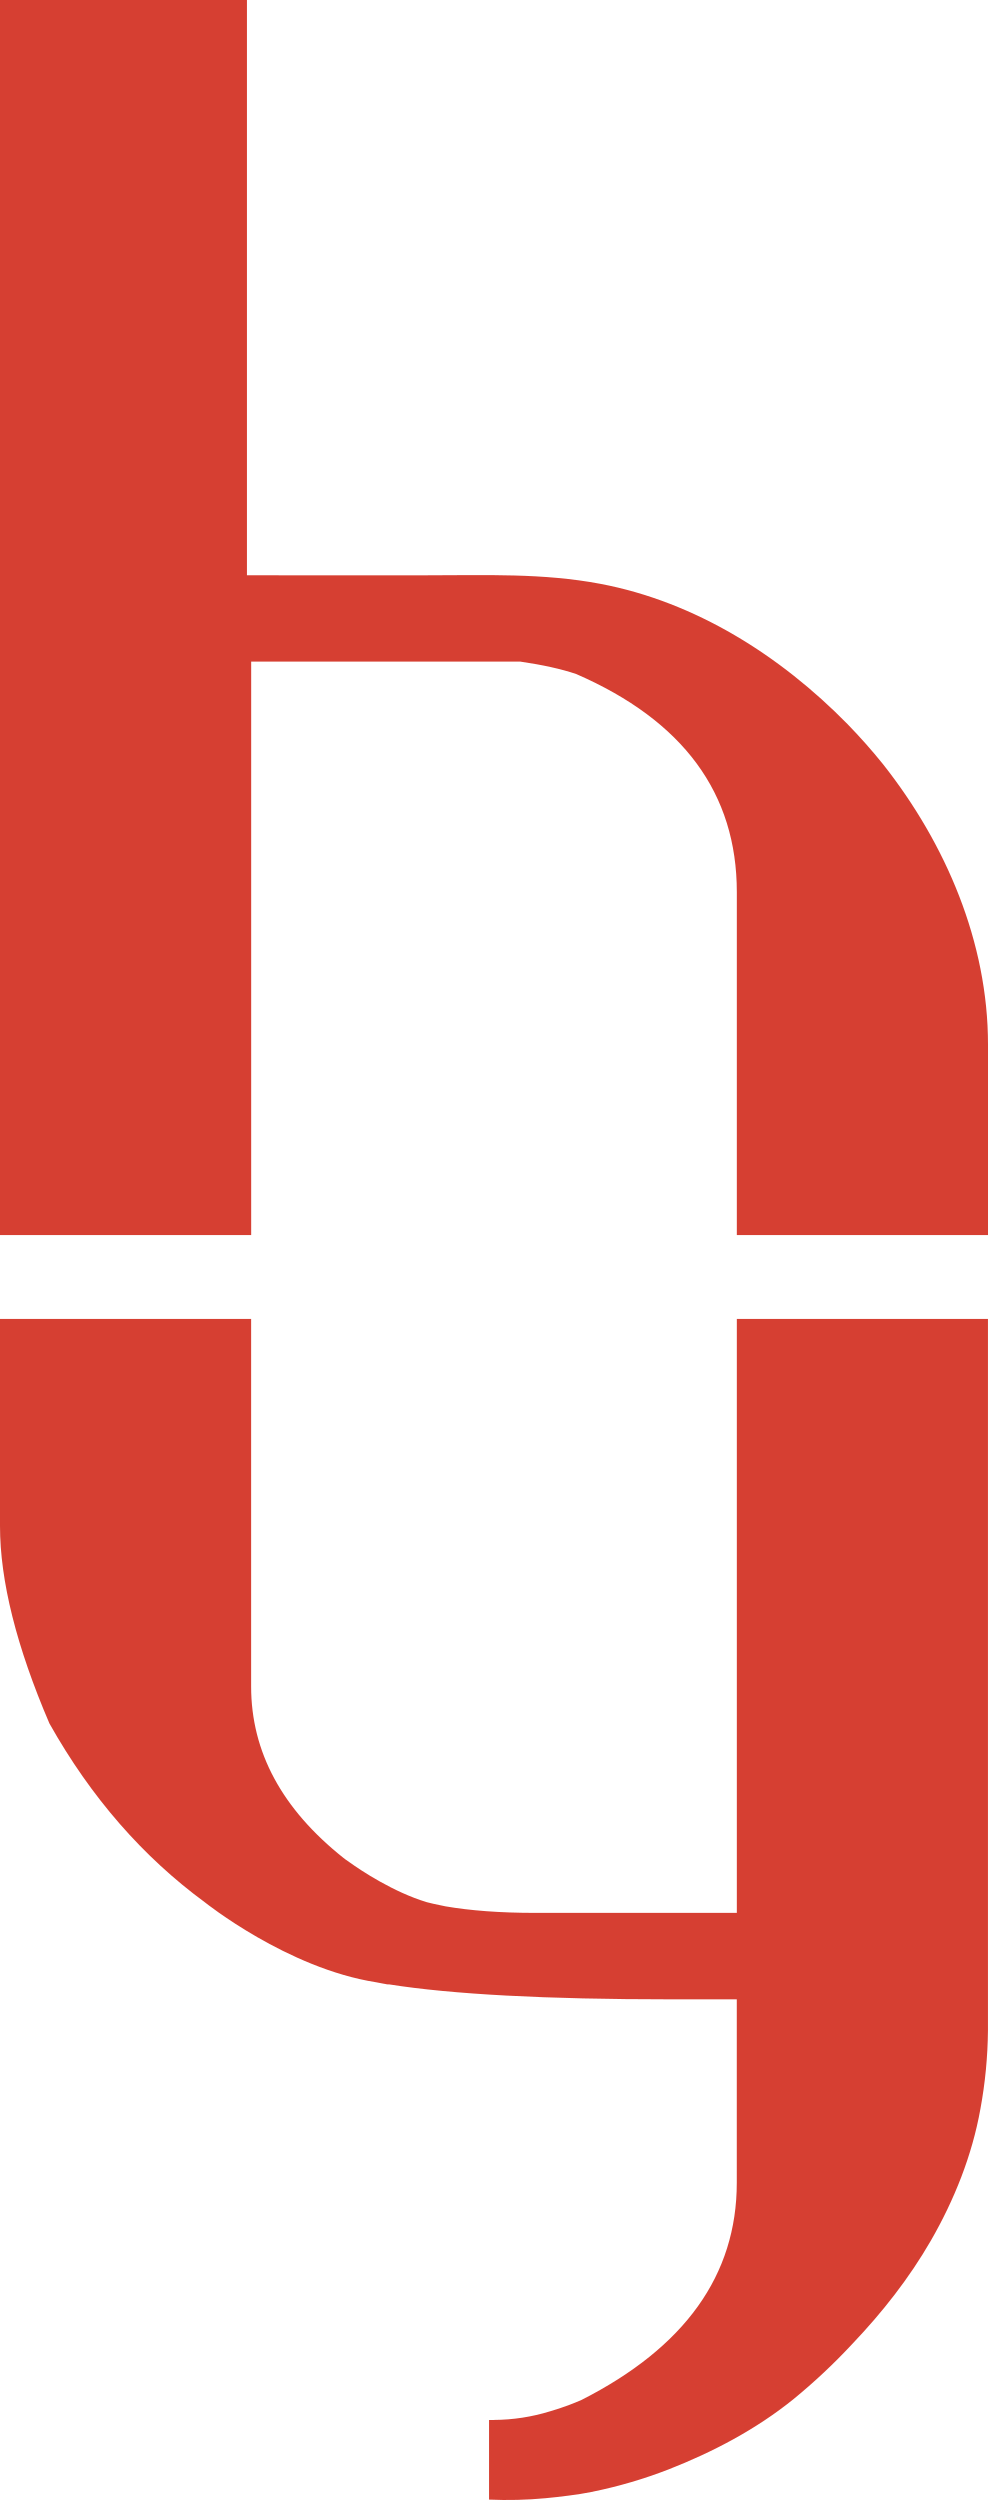
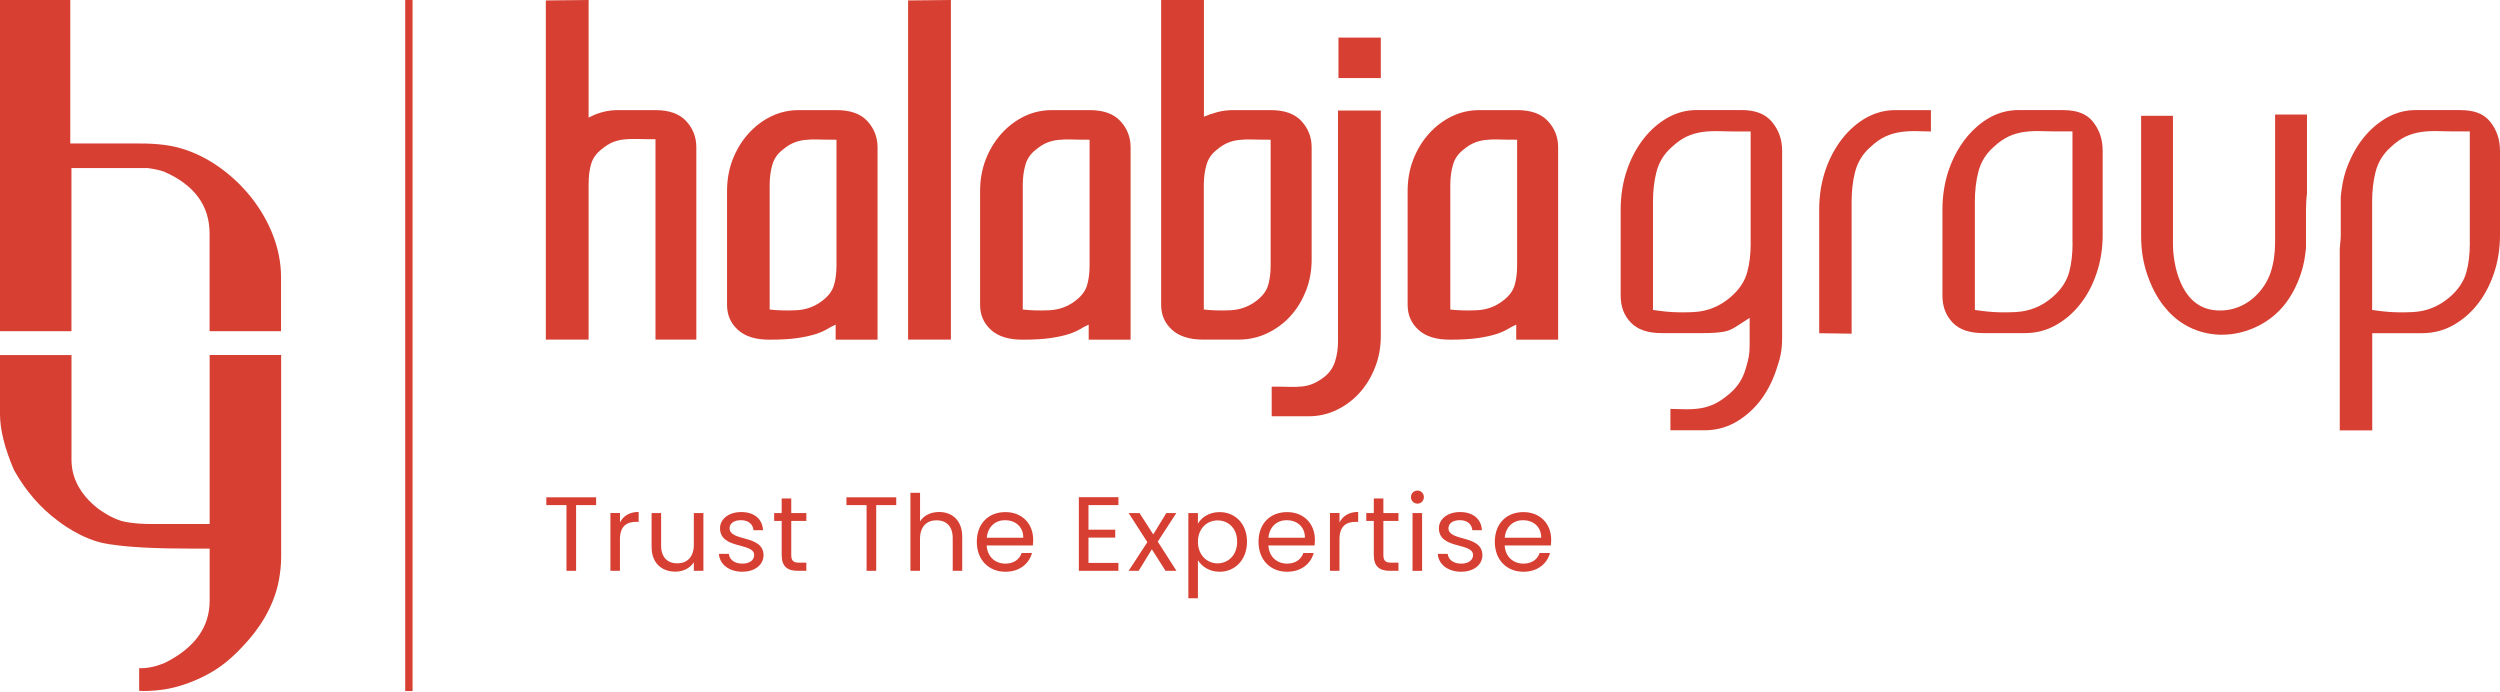
- <svg xmlns="http://www.w3.org/2000/svg" width="566.148" height="1432.555" viewBox="0 0 566.148 1432.555">
-   <g id="hg_logo-01" data-name="hg logo-01" transform="translate(-19.89 -28.47)">
-     <path id="Path_4067" data-name="Path 4067" d="M442.11,312.86v340.37H326.563c-20.25,0-37.311-1.329-51.369-3.747-.983-.213-1.993-.4-3.03-.638-2.737-.5-5.235-1.143-7.733-1.754-19.081-5.767-37.577-18.044-44.513-23.04-.664-.478-1.462-.983-2.126-1.488-.478-.372-1.01-.771-1.01-.771q-52.977-42.095-52.99-98.3V312.86H19.89V431.516q0,47.117,28.329,113.182c23.97,42.626,53.734,76.482,89,102.419,0,0,47.25,37.949,98.353,45.895,1.355.239,2.631.532,4.013.771.771.08,1.462.292,2.126.4.5.027.8,0,1.222.027,36.035,5.687,89.583,8.557,161.442,8.557h37.71v105.05c0,53.017-29.79,94.447-88.972,124.5-2.285,1.01-4.943,2.073-7.468,3.03-2.844,1.09-5.979,2.046-9.195,3.083-.531.213-.983.292-1.515.452a110.9,110.9,0,0,1-31.837,4.89l-.213.027h-2.764v45.629a233.464,233.464,0,0,0,32.395-.8c4.119-.4,8.477-.851,13.234-1.488,4.358-.531,8.982-1.276,13.739-2.206.213,0,.239-.08.239-.08a267.549,267.549,0,0,0,43.131-12.676c25.538-9.992,50.279-22.987,71.725-40.314a341.442,341.442,0,0,0,33.83-31.783c17.061-17.938,32.474-37.55,44.832-58.969,13.447-23.359,23.678-48.871,28.435-75.526a261.233,261.233,0,0,0,4.332-45.044V312.86Z" transform="translate(0 471.369)" fill="#D63F32" />
-     <path id="Path_4068" data-name="Path 4068" d="M505.49,443.355c-38.507-39.2-87.059-70-141.564-80.335-32.9-6.218-65.666-4.89-98.938-4.89-28.116,0-56.976.08-85.092,0-.9,0-18.5-.027-18.5-.027V28.47H19.89V736.209H163.819V407.585H318.032c12.756,1.86,23.545,4.225,32.049,7.122q92.042,40.061,92.028,125.008V736.209H586.038V627.04c0-58.651-24.13-115.016-60.139-160.644-6.3-7.84-13.154-15.573-20.409-23.04" transform="translate(0 0)" fill="#D63F32" />
-   </g>
+ <svg xmlns="http://www.w3.org/2000/svg" id="Layer_1" data-name="Layer 1" viewBox="0 0 449.32 124.2">
+   <defs>
+     <style>
+       .cls-1 {
+         fill: #D63F32;
+       }
+     </style>
+   </defs>
+   <path class="cls-1" d="M117.81,61.04V25.02c-1.3,0-2.38-.01-3.26-.04-.87-.03-1.68,0-2.41.08-.73.08-1.41.25-2.03.51-.62.25-1.27.66-1.95,1.23-.96.73-1.59,1.61-1.9,2.62-.31,1.01-.47,2.25-.47,3.72v27.9h-7.69V.08l7.69-.08v21.14c1.69-.9,3.44-1.35,5.24-1.35h6.76c2.48,0,4.32.66,5.54,1.98,1.21,1.32,1.82,2.88,1.82,4.67v34.6h-7.35Z" />
+   <path class="cls-1" d="M150.19,61.04v-2.7c-.51.23-1.01.49-1.52.8-.51.31-1.18.61-2.03.89-.85.28-1.93.52-3.26.72-1.32.2-3.03.3-5.11.3-2.48,0-4.37-.59-5.66-1.78-1.3-1.18-1.94-2.68-1.94-4.48v-20.46c0-2.03.34-3.92,1.01-5.66.68-1.75,1.61-3.28,2.79-4.61,1.18-1.32,2.55-2.37,4.1-3.13,1.55-.76,3.23-1.14,5.03-1.14h6.76c2.48,0,4.32.66,5.54,1.99,1.21,1.32,1.82,2.89,1.82,4.69v34.58h-7.52ZM150.35,25.11c-1.3,0-2.38-.01-3.26-.04-.87-.03-1.68,0-2.41.08-.73.08-1.41.25-2.03.51-.62.25-1.27.66-1.95,1.23-.96.73-1.59,1.65-1.9,2.75-.31,1.1-.47,2.3-.47,3.59v22.4c1.47.17,3.06.21,4.78.13,1.72-.08,3.26-.63,4.61-1.65,1.13-.84,1.84-1.78,2.15-2.79.31-1.01.47-2.23.47-3.63v-22.57Z" />
+   <polygon class="cls-1" points="163.21 61.04 163.21 .08 170.9 0 170.9 61.04 163.21 61.04" />
+   <path class="cls-1" d="M195.67,61.04v-2.7c-.51.23-1.01.49-1.52.8-.51.31-1.18.61-2.03.89-.85.28-1.93.52-3.26.72-1.32.2-3.03.3-5.11.3-2.48,0-4.37-.59-5.66-1.78-1.3-1.18-1.94-2.68-1.94-4.48v-20.46c0-2.03.34-3.92,1.01-5.66.68-1.75,1.61-3.28,2.79-4.61,1.18-1.32,2.55-2.37,4.1-3.13,1.55-.76,3.23-1.14,5.03-1.14h6.76c2.48,0,4.32.66,5.54,1.99,1.21,1.32,1.82,2.89,1.82,4.69v34.58h-7.52ZM195.84,25.11c-1.3,0-2.38-.01-3.26-.04-.87-.03-1.68,0-2.41.08-.73.08-1.41.25-2.03.51-.62.25-1.27.66-1.95,1.23-.96.73-1.59,1.65-1.9,2.75-.31,1.1-.47,2.3-.47,3.59v22.4c1.47.17,3.06.21,4.78.13,1.72-.08,3.26-.63,4.61-1.65,1.13-.84,1.84-1.78,2.15-2.79.31-1.01.47-2.23.47-3.63v-22.57Z" />
+   <path class="cls-1" d="M234.72,52.24c-.68,1.75-1.61,3.27-2.79,4.57-1.18,1.3-2.58,2.32-4.18,3.09-1.61.76-3.34,1.14-5.2,1.14h-6.26c-2.48,0-4.37-.59-5.66-1.78-1.3-1.18-1.94-2.68-1.94-4.48V0h7.69v20.97c.79-.34,1.62-.62,2.49-.84.87-.23,1.79-.34,2.75-.34h6.76c2.48,0,4.32.66,5.54,1.99,1.21,1.32,1.82,2.89,1.82,4.69v20.2c0,1.97-.34,3.83-1.01,5.58M228.38,25.11c-1.3,0-2.38-.01-3.26-.04-.87-.03-1.68,0-2.41.08-.73.08-1.41.25-2.03.51-.62.25-1.27.66-1.95,1.23-.96.73-1.59,1.65-1.9,2.75-.31,1.1-.47,2.3-.47,3.59v22.4c1.47.17,3.06.21,4.78.13,1.72-.08,3.26-.63,4.61-1.65,1.13-.84,1.84-1.78,2.15-2.79.31-1.01.47-2.23.47-3.63v-22.57Z" />
+   <path class="cls-1" d="M247.14,66.02c-.68,1.75-1.61,3.27-2.78,4.57-1.17,1.3-2.55,2.33-4.13,3.09s-3.28,1.14-5.08,1.14h-6.59v-5.33c1.24,0,2.3.01,3.17.04.87.03,1.66,0,2.37-.08.71-.08,1.35-.25,1.94-.51.59-.25,1.23-.63,1.9-1.14.96-.73,1.62-1.66,1.99-2.79.37-1.13.55-2.34.55-3.63V19.87h7.69v40.49c0,2.03-.34,3.92-1.03,5.66M240.56,6.76h7.61v7.27h-7.61v-7.27Z" />
+   <path class="cls-1" d="M272.51,61.04v-2.7c-.51.23-1.01.49-1.52.8-.51.31-1.18.61-2.03.89-.85.28-1.93.52-3.26.72-1.32.2-3.03.3-5.11.3-2.48,0-4.37-.59-5.66-1.78-1.3-1.18-1.94-2.68-1.94-4.48v-20.46c0-2.03.34-3.92,1.01-5.66.68-1.75,1.61-3.28,2.79-4.61,1.18-1.32,2.55-2.37,4.1-3.13,1.55-.76,3.23-1.14,5.03-1.14h6.76c2.48,0,4.32.66,5.54,1.99,1.21,1.32,1.82,2.89,1.82,4.69v34.58h-7.52ZM272.68,25.11c-1.3,0-2.38-.01-3.26-.04-.87-.03-1.68,0-2.41.08-.73.08-1.41.25-2.03.51-.62.25-1.27.66-1.95,1.23-.96.73-1.59,1.65-1.9,2.75-.31,1.1-.47,2.3-.47,3.59v22.4c1.47.17,3.06.21,4.78.13,1.72-.08,3.26-.63,4.61-1.65,1.13-.84,1.84-1.78,2.15-2.79.31-1.01.47-2.23.47-3.63v-22.57Z" />
+   <rect class="cls-1" x="72.83" y="0" width="1.32" height="124.2" />
+   <path class="cls-1" d="M37.68,63.81v30.37h-10.31c-1.81,0-3.33-.11-4.58-.34-.09-.01-.18-.03-.27-.05-.25-.05-.47-.11-.69-.16-1.7-.51-3.35-1.6-3.97-2.05-.06-.04-.13-.09-.19-.13-.04-.03-.09-.07-.09-.07-3.15-2.5-4.73-5.43-4.73-8.77v-18.79H0v10.59c0,2.8.84,6.18,2.53,10.1,2.14,3.8,4.79,6.83,7.94,9.14,0,0,4.22,3.39,8.78,4.09.12.02.24.05.36.07.07,0,.13.03.19.03.05,0,.07,0,.11,0,3.21.51,7.99.76,14.41.76h3.36v9.37c0,4.73-2.66,8.43-7.94,11.11-.2.09-.44.18-.67.27-.25.1-.53.18-.82.28-.05.01-.09.02-.13.04-.86.25-1.81.43-2.84.43h-.02s-.25,0-.25,0v4.07s1.14.08,2.89-.07c.37-.04.76-.08,1.18-.13.39-.05.8-.11,1.23-.2.02,0,.02,0,.02,0,1.33-.27,2.62-.66,3.85-1.13,2.28-.89,4.49-2.05,6.4-3.6,1.07-.86,2.08-1.83,3.02-2.84,1.52-1.6,2.9-3.35,4-5.26,1.2-2.09,2.11-4.36,2.54-6.74.23-1.31.39-2.69.39-4.02v-36.38h-12.84Z" />
+   <path class="cls-1" d="M43.33,33.4c-3.43-3.5-7.77-6.25-12.63-7.17-2.93-.55-5.86-.44-8.83-.44-2.51,0-5.08,0-7.59,0-.08,0-1.65,0-1.65,0V0H0v59.53h12.84v-29.32h13.76c1.14.16,2.1.37,2.86.63,5.47,2.38,8.21,6.1,8.21,11.16v17.53h12.84v-9.74c0-5.23-2.16-10.26-5.37-14.33-.56-.7-1.17-1.39-1.82-2.06" />
+   <path class="cls-1" d="M370.85,19.78h-8.04c-1.84,0-3.58.45-5.17,1.33-.79.44-1.54.97-2.23,1.56-2.43,2.07-4.16,4.93-5.18,7.92-.73,2.18-1.12,4.56-1.12,7.09v15.44c0,1.99.61,3.58,1.85,4.88,1.23,1.26,3.03,1.87,5.53,1.87h7.41c1.96,0,3.73-.43,5.4-1.33,1.73-.93,3.19-2.16,4.46-3.74,1.29-1.59,2.31-3.48,3.03-5.62.75-2.17,1.12-4.51,1.12-6.97v-15.11c0-2.05-.58-3.77-1.78-5.26-1.12-1.38-2.85-2.05-5.29-2.05M372.5,43.57c0,2.07-.2,3.81-.61,5.33-.45,1.68-1.49,3.22-3.09,4.58-1.86,1.59-4.03,2.46-6.44,2.6-.72.04-1.42.06-2.1.06-1.36,0-2.66-.08-3.88-.24l-1.44-.19v-19.52c0-1.86.2-3.62.6-5.22.45-1.81,1.38-3.33,2.76-4.54.93-.87,1.84-1.5,2.72-1.91.86-.4,1.83-.68,2.87-.82.95-.13,2.01-.17,3.13-.13,1.03.04,2.29.05,3.81.05h1.65v19.94Z" />
+   <path class="cls-1" d="M408.9,43.57c0,1.97-.27,3.78-.79,5.35-.55,1.66-1.51,3.14-2.84,4.39-2.16,2-5.02,2.88-7.91,2.34-5.38-1.02-6.82-7.92-6.82-11.85v-22.99h-5.72v21.64c0,2.46.37,4.8,1.12,6.95.75,2.19,1.75,4.09,2.99,5.65,2.13,2.69,4.88,4.35,8.16,4.92,5.06.89,10.61-1.35,13.7-5.46,1.19-1.57,2.14-3.43,2.81-5.53.45-1.39.7-2.87.85-4.37v-6.93c0-1.01.07-1.99.18-2.96v-14.14h-5.73v22.99Z" />
+   <path class="cls-1" d="M442.25,19.78h-8.02c-1.85,0-3.59.45-5.17,1.33-1.64.91-3.1,2.18-4.38,3.79-1.27,1.62-2.29,3.54-3.04,5.7-.51,1.49-.78,3.1-.94,4.76v6.86c0,.81-.11,1.6-.18,2.4v32.73h5.84v-17.47h8.97c1.94,0,3.75-.45,5.38-1.33,1.72-.92,3.22-2.18,4.46-3.73,1.27-1.57,2.29-3.46,3.04-5.63.74-2.17,1.11-4.52,1.11-6.97v-15.11c0-2.05-.59-3.78-1.79-5.26-1.11-1.39-2.85-2.06-5.28-2.06M443.9,43.57c0,2.09-.2,3.83-.62,5.33-.44,1.66-1.47,3.2-3.08,4.57-1.89,1.6-4.05,2.48-6.44,2.61-.73.04-1.42.06-2.11.06-1.35,0-2.66-.08-3.87-.24l-1.44-.19v-19.52c0-1.89.2-3.65.6-5.23.44-1.79,1.38-3.32,2.77-4.54.88-.83,1.81-1.49,2.7-1.9.88-.4,1.86-.68,2.89-.82.96-.13,2-.17,3.14-.13,1.02.04,2.29.05,3.8.05h1.65v19.94Z" />
+   <path class="cls-1" d="M313,19.78h-8.02c-1.86,0-3.56.44-5.17,1.33-1.64.91-3.11,2.18-4.37,3.78-1.29,1.65-2.32,3.57-3.04,5.7-.74,2.17-1.12,4.56-1.12,7.09v15.44c0,2,.6,3.59,1.84,4.87,1.23,1.26,3.03,1.88,5.54,1.88h7.43c1.37,0,2.5-.07,3.48-.21.84-.12,1.6-.41,2.34-.89l2.55-1.64v4.85c0,1.81-.22,2.59-.59,3.87l-.12.42c-.52,1.83-1.53,3.37-3,4.57-.84.73-1.72,1.32-2.57,1.74-.85.41-1.79.7-2.81.84-.94.12-1.95.17-3.1.12-.61-.02-1.29-.03-2.05-.05v3.84h6.18c1.91,0,3.71-.45,5.33-1.33,1.67-.91,3.16-2.17,4.43-3.73,1.27-1.59,2.3-3.49,3.03-5.63.77-2.26,1.11-3.52,1.11-6.03V27.1c0-2.04-.61-3.75-1.86-5.23-1.19-1.4-2.96-2.09-5.42-2.09M314.65,43.57c0,2.07-.2,3.81-.62,5.33-.44,1.66-1.47,3.21-3.08,4.57-1.87,1.59-4.04,2.47-6.44,2.61-.73.04-1.43.06-2.11.06-1.35,0-2.66-.08-3.87-.24l-1.44-.19v-19.52c0-1.87.2-3.63.6-5.22.45-1.81,1.39-3.33,2.78-4.54.89-.84,1.82-1.49,2.7-1.9.88-.4,1.85-.68,2.88-.82.96-.13,1.99-.17,3.14-.13,1.03.04,2.29.05,3.8.05h1.65v19.94Z" />
+   <path class="cls-1" d="M335.5,21.11c-1.64.91-3.11,2.18-4.37,3.78-1.29,1.63-2.32,3.55-3.05,5.7-.74,2.18-1.12,4.56-1.12,7.09v22.21l5.83.08v-23.78c0-1.87.2-3.63.6-5.22.46-1.81,1.39-3.34,2.78-4.54.9-.85,1.8-1.49,2.7-1.9.88-.4,1.86-.69,2.88-.82.96-.13,2-.18,3.14-.13.63.02,1.34.04,2.15.05v-3.84h-6.38c-1.84,0-3.57.45-5.16,1.33" />
+   <polygon class="cls-1" points="98.19 89.38 107.14 89.38 107.14 90.78 103.54 90.78 103.54 102.59 101.81 102.59 101.81 90.78 98.19 90.78 98.19 89.38" />
+   <path class="cls-1" d="M111.43,102.59h-1.72v-10.39h1.72v1.69c.59-1.16,1.71-1.88,3.35-1.88v1.78h-.46c-1.65,0-2.9.74-2.9,3.15v5.65Z" />
+   <path class="cls-1" d="M126.42,102.59h-1.72v-1.54c-.66,1.08-1.93,1.69-3.32,1.69-2.39,0-4.27-1.48-4.27-4.45v-6.08h1.71v5.86c0,2.1,1.16,3.18,2.9,3.18s2.98-1.1,2.98-3.34v-5.7h1.72v10.39Z" />
+   <path class="cls-1" d="M133.46,102.76c-2.43,0-4.13-1.33-4.25-3.22h1.78c.1,1.01.99,1.76,2.44,1.76,1.36,0,2.12-.68,2.12-1.54,0-2.31-6.14-.97-6.14-4.83,0-1.59,1.5-2.9,3.81-2.9s3.81,1.23,3.92,3.26h-1.72c-.08-1.04-.87-1.8-2.26-1.8-1.27,0-2.03.61-2.03,1.44,0,2.46,6.03,1.12,6.1,4.83,0,1.71-1.5,2.99-3.79,2.99" />
+   <path class="cls-1" d="M140.49,93.63h-1.35v-1.42h1.35v-2.62h1.72v2.62h2.71v1.42h-2.71v6.12c0,1.02.38,1.38,1.44,1.38h1.27v1.46h-1.55c-1.84,0-2.88-.76-2.88-2.84v-6.12Z" />
+   <polygon class="cls-1" points="152.13 89.38 161.08 89.38 161.08 90.78 157.48 90.78 157.48 102.59 155.75 102.59 155.75 90.78 152.13 90.78 152.13 89.38" />
+   <path class="cls-1" d="M163.64,88.57h1.72v5.14c.68-1.1,1.97-1.69,3.43-1.69,2.31,0,4.15,1.48,4.15,4.45v6.12h-1.71v-5.88c0-2.12-1.16-3.2-2.9-3.2s-2.98,1.1-2.98,3.34v5.74h-1.72v-14.02Z" />
+   <path class="cls-1" d="M180.7,102.76c-2.96,0-5.14-2.09-5.14-5.38s2.1-5.34,5.14-5.34,4.99,2.12,4.99,4.96c0,.38-.02.68-.06,1.04h-8.3c.13,2.1,1.61,3.26,3.37,3.26,1.55,0,2.54-.8,2.92-1.91h1.86c-.53,1.9-2.2,3.37-4.78,3.37M177.35,96.64h6.56c.02-2.03-1.5-3.15-3.28-3.15-1.69,0-3.09,1.12-3.28,3.15" />
+   <polygon class="cls-1" points="201.01 90.78 195.63 90.78 195.63 95.2 200.44 95.2 200.44 96.62 195.63 96.62 195.63 101.17 201.01 101.17 201.01 102.59 193.9 102.59 193.9 89.36 201.01 89.36 201.01 90.78" />
+   <polygon class="cls-1" points="207.02 98.72 204.65 102.59 202.85 102.59 206.21 97.44 202.85 92.21 204.8 92.21 207.27 96.05 209.62 92.21 211.42 92.21 208.08 97.34 211.44 102.59 209.48 102.59 207.02 98.72" />
+   <path class="cls-1" d="M219.19,92.04c2.79,0,4.93,2.08,4.93,5.32s-2.14,5.4-4.93,5.4c-1.9,0-3.24-1.02-3.89-2.08v6.84h-1.72v-15.31h1.72v1.91c.63-1.1,1.99-2.08,3.89-2.08M218.83,93.53c-1.88,0-3.53,1.44-3.53,3.85s1.65,3.87,3.53,3.87,3.52-1.44,3.52-3.89-1.61-3.83-3.52-3.83" />
+   <path class="cls-1" d="M231.33,102.76c-2.96,0-5.14-2.09-5.14-5.38s2.1-5.34,5.14-5.34,4.99,2.12,4.99,4.96c0,.38-.02.68-.06,1.04h-8.3c.13,2.1,1.61,3.26,3.37,3.26,1.55,0,2.54-.8,2.92-1.91h1.86c-.53,1.9-2.2,3.37-4.78,3.37M227.97,96.64h6.56c.02-2.03-1.5-3.15-3.28-3.15-1.69,0-3.09,1.12-3.28,3.15" />
+   <path class="cls-1" d="M240.75,102.59h-1.72v-10.39h1.72v1.69c.59-1.16,1.71-1.88,3.35-1.88v1.78h-.46c-1.65,0-2.9.74-2.9,3.15v5.65Z" />
+   <path class="cls-1" d="M246.91,93.63h-1.35v-1.42h1.35v-2.62h1.72v2.62h2.71v1.42h-2.71v6.12c0,1.02.38,1.38,1.44,1.38h1.27v1.46h-1.55c-1.84,0-2.88-.76-2.88-2.84v-6.12Z" />
+   <path class="cls-1" d="M253.59,89.34c0-.66.51-1.17,1.18-1.17.63,0,1.14.51,1.14,1.17s-.51,1.18-1.14,1.18c-.66,0-1.18-.51-1.18-1.18M253.87,92.21h1.72v10.39h-1.72v-10.39Z" />
+   <path class="cls-1" d="M262.65,102.76c-2.43,0-4.13-1.33-4.24-3.22h1.78c.1,1.01.99,1.76,2.44,1.76,1.36,0,2.12-.68,2.12-1.54,0-2.31-6.14-.97-6.14-4.83,0-1.59,1.5-2.9,3.81-2.9s3.81,1.23,3.92,3.26h-1.72c-.08-1.04-.87-1.8-2.26-1.8-1.27,0-2.03.61-2.03,1.44,0,2.46,6.03,1.12,6.1,4.83,0,1.71-1.5,2.99-3.79,2.99" />
+   <path class="cls-1" d="M273.8,102.76c-2.96,0-5.14-2.09-5.14-5.38s2.1-5.34,5.14-5.34,4.99,2.12,4.99,4.96c0,.38-.02.68-.06,1.04h-8.3c.13,2.1,1.61,3.26,3.37,3.26,1.55,0,2.54-.8,2.92-1.91h1.86c-.53,1.9-2.2,3.37-4.78,3.37M270.44,96.64h6.56c.02-2.03-1.5-3.15-3.28-3.15-1.69,0-3.09,1.12-3.28,3.15" />
</svg>
